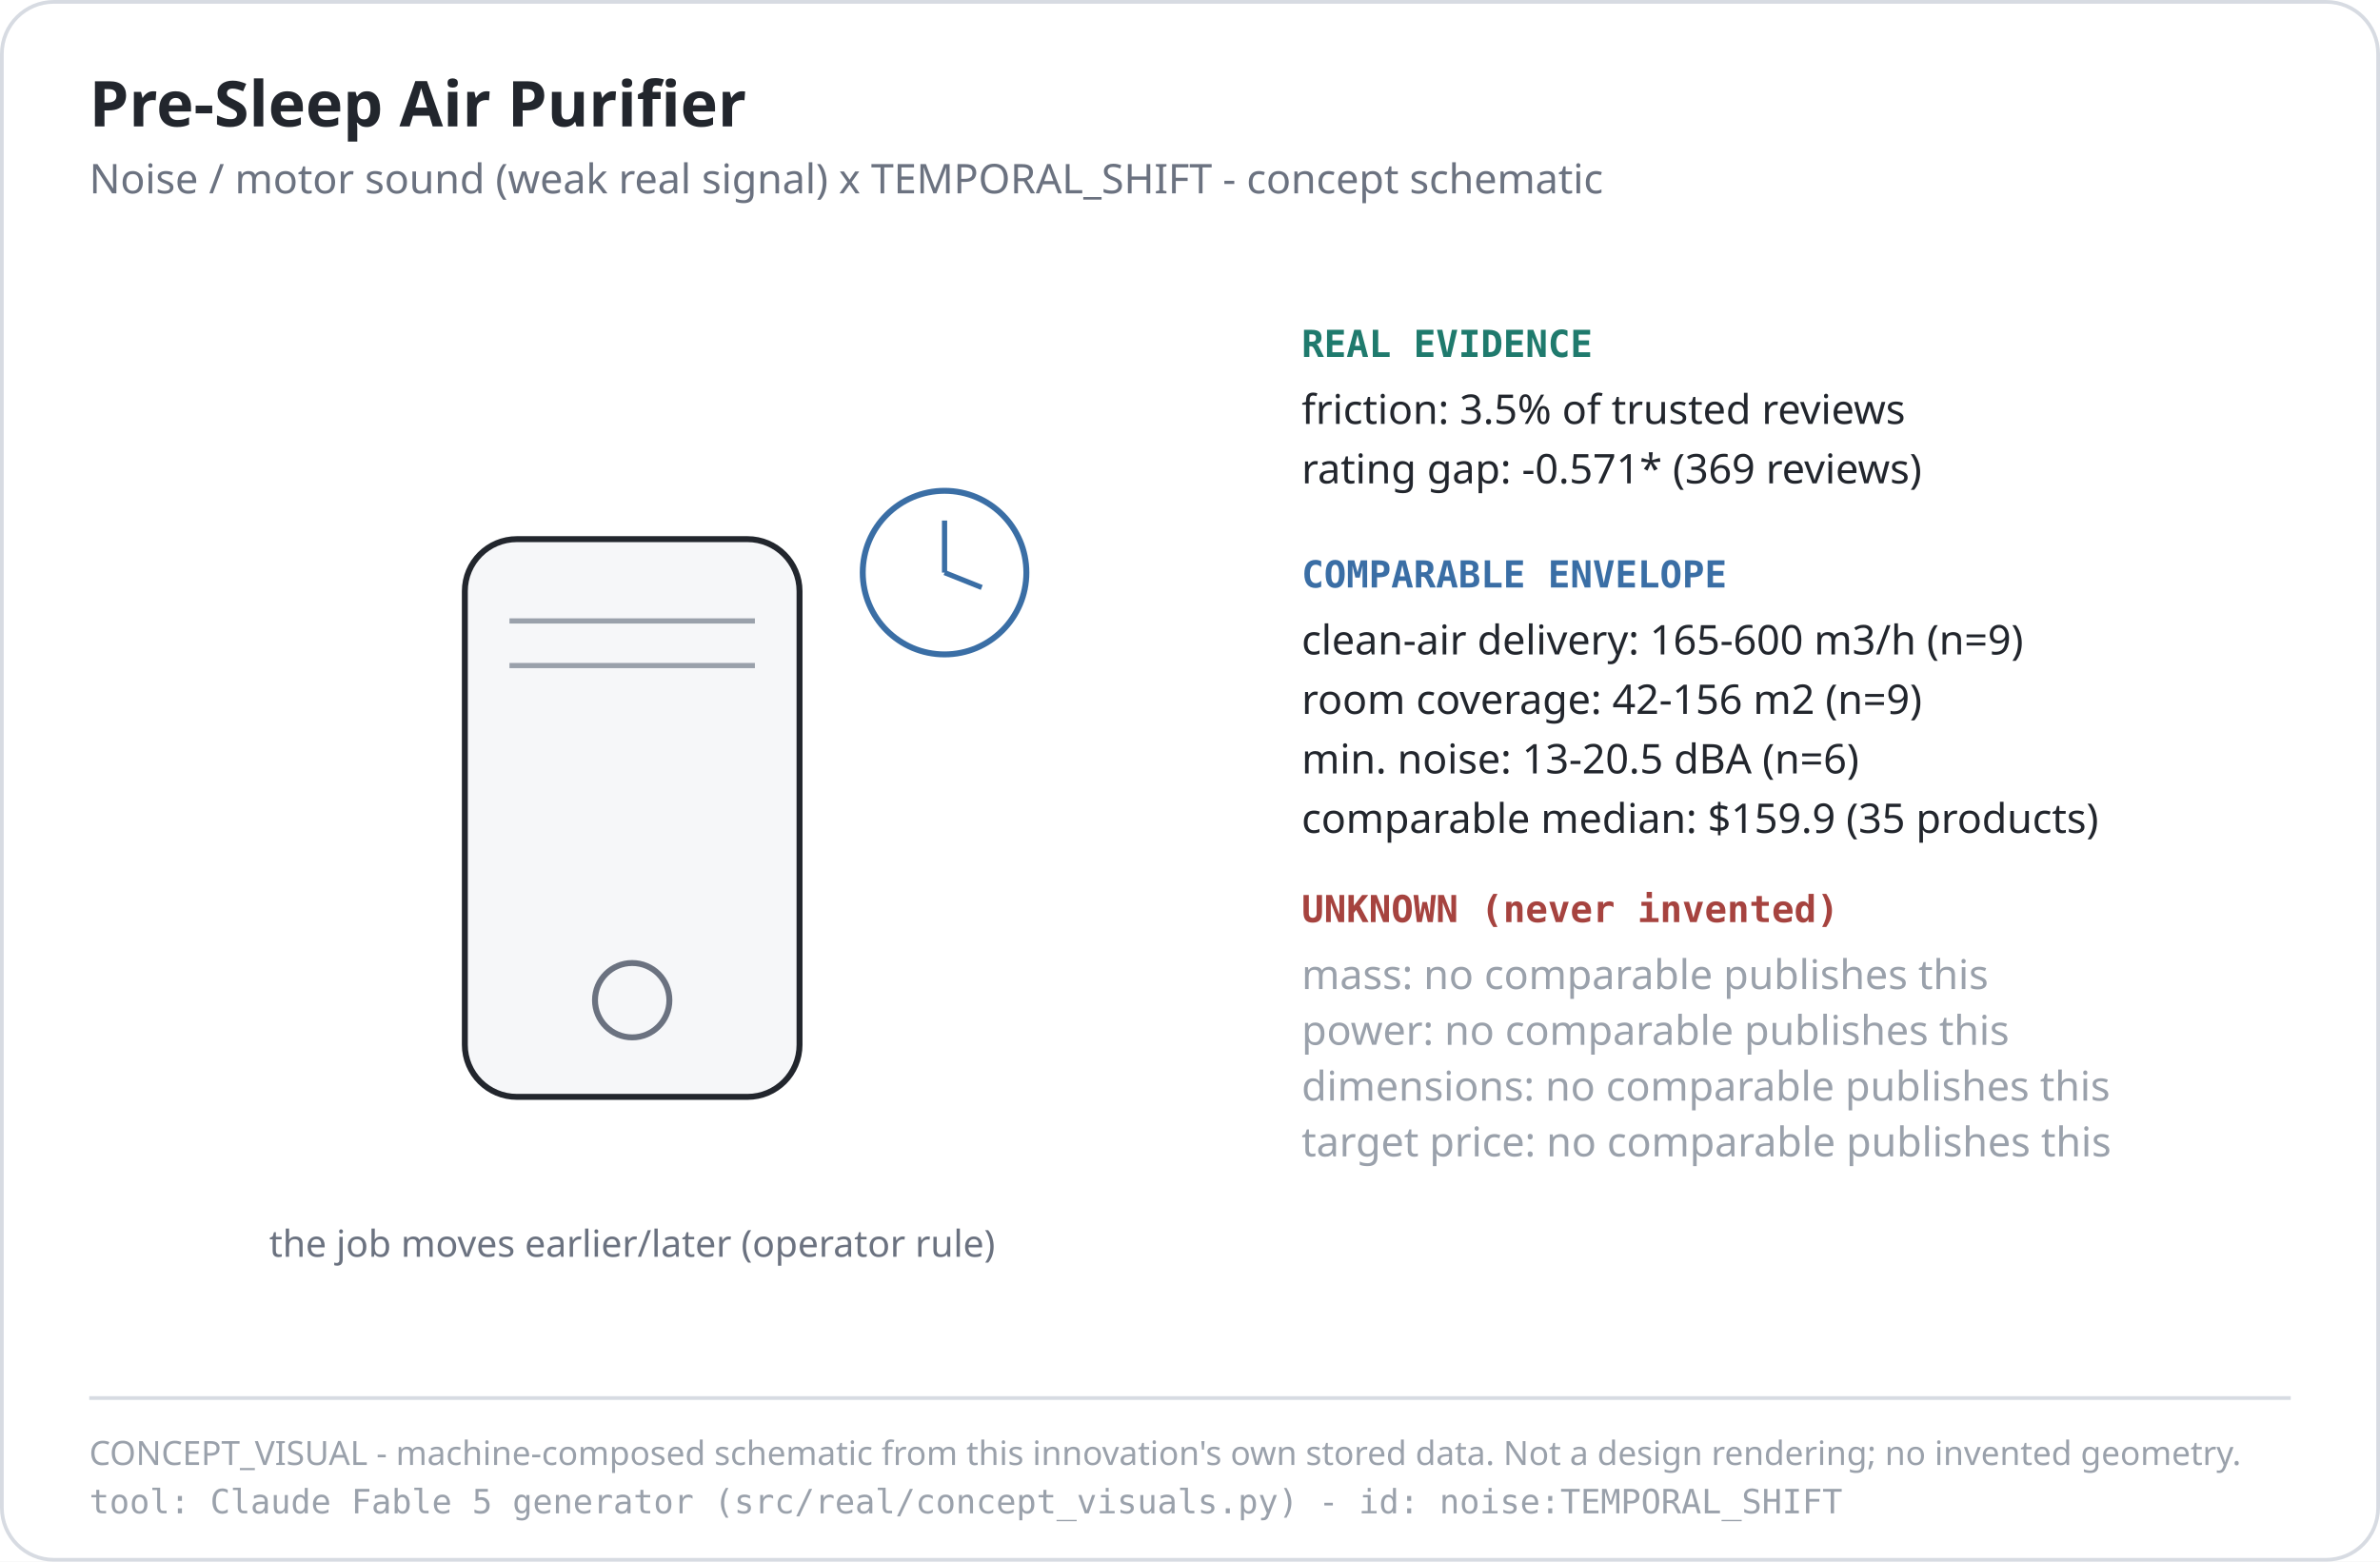
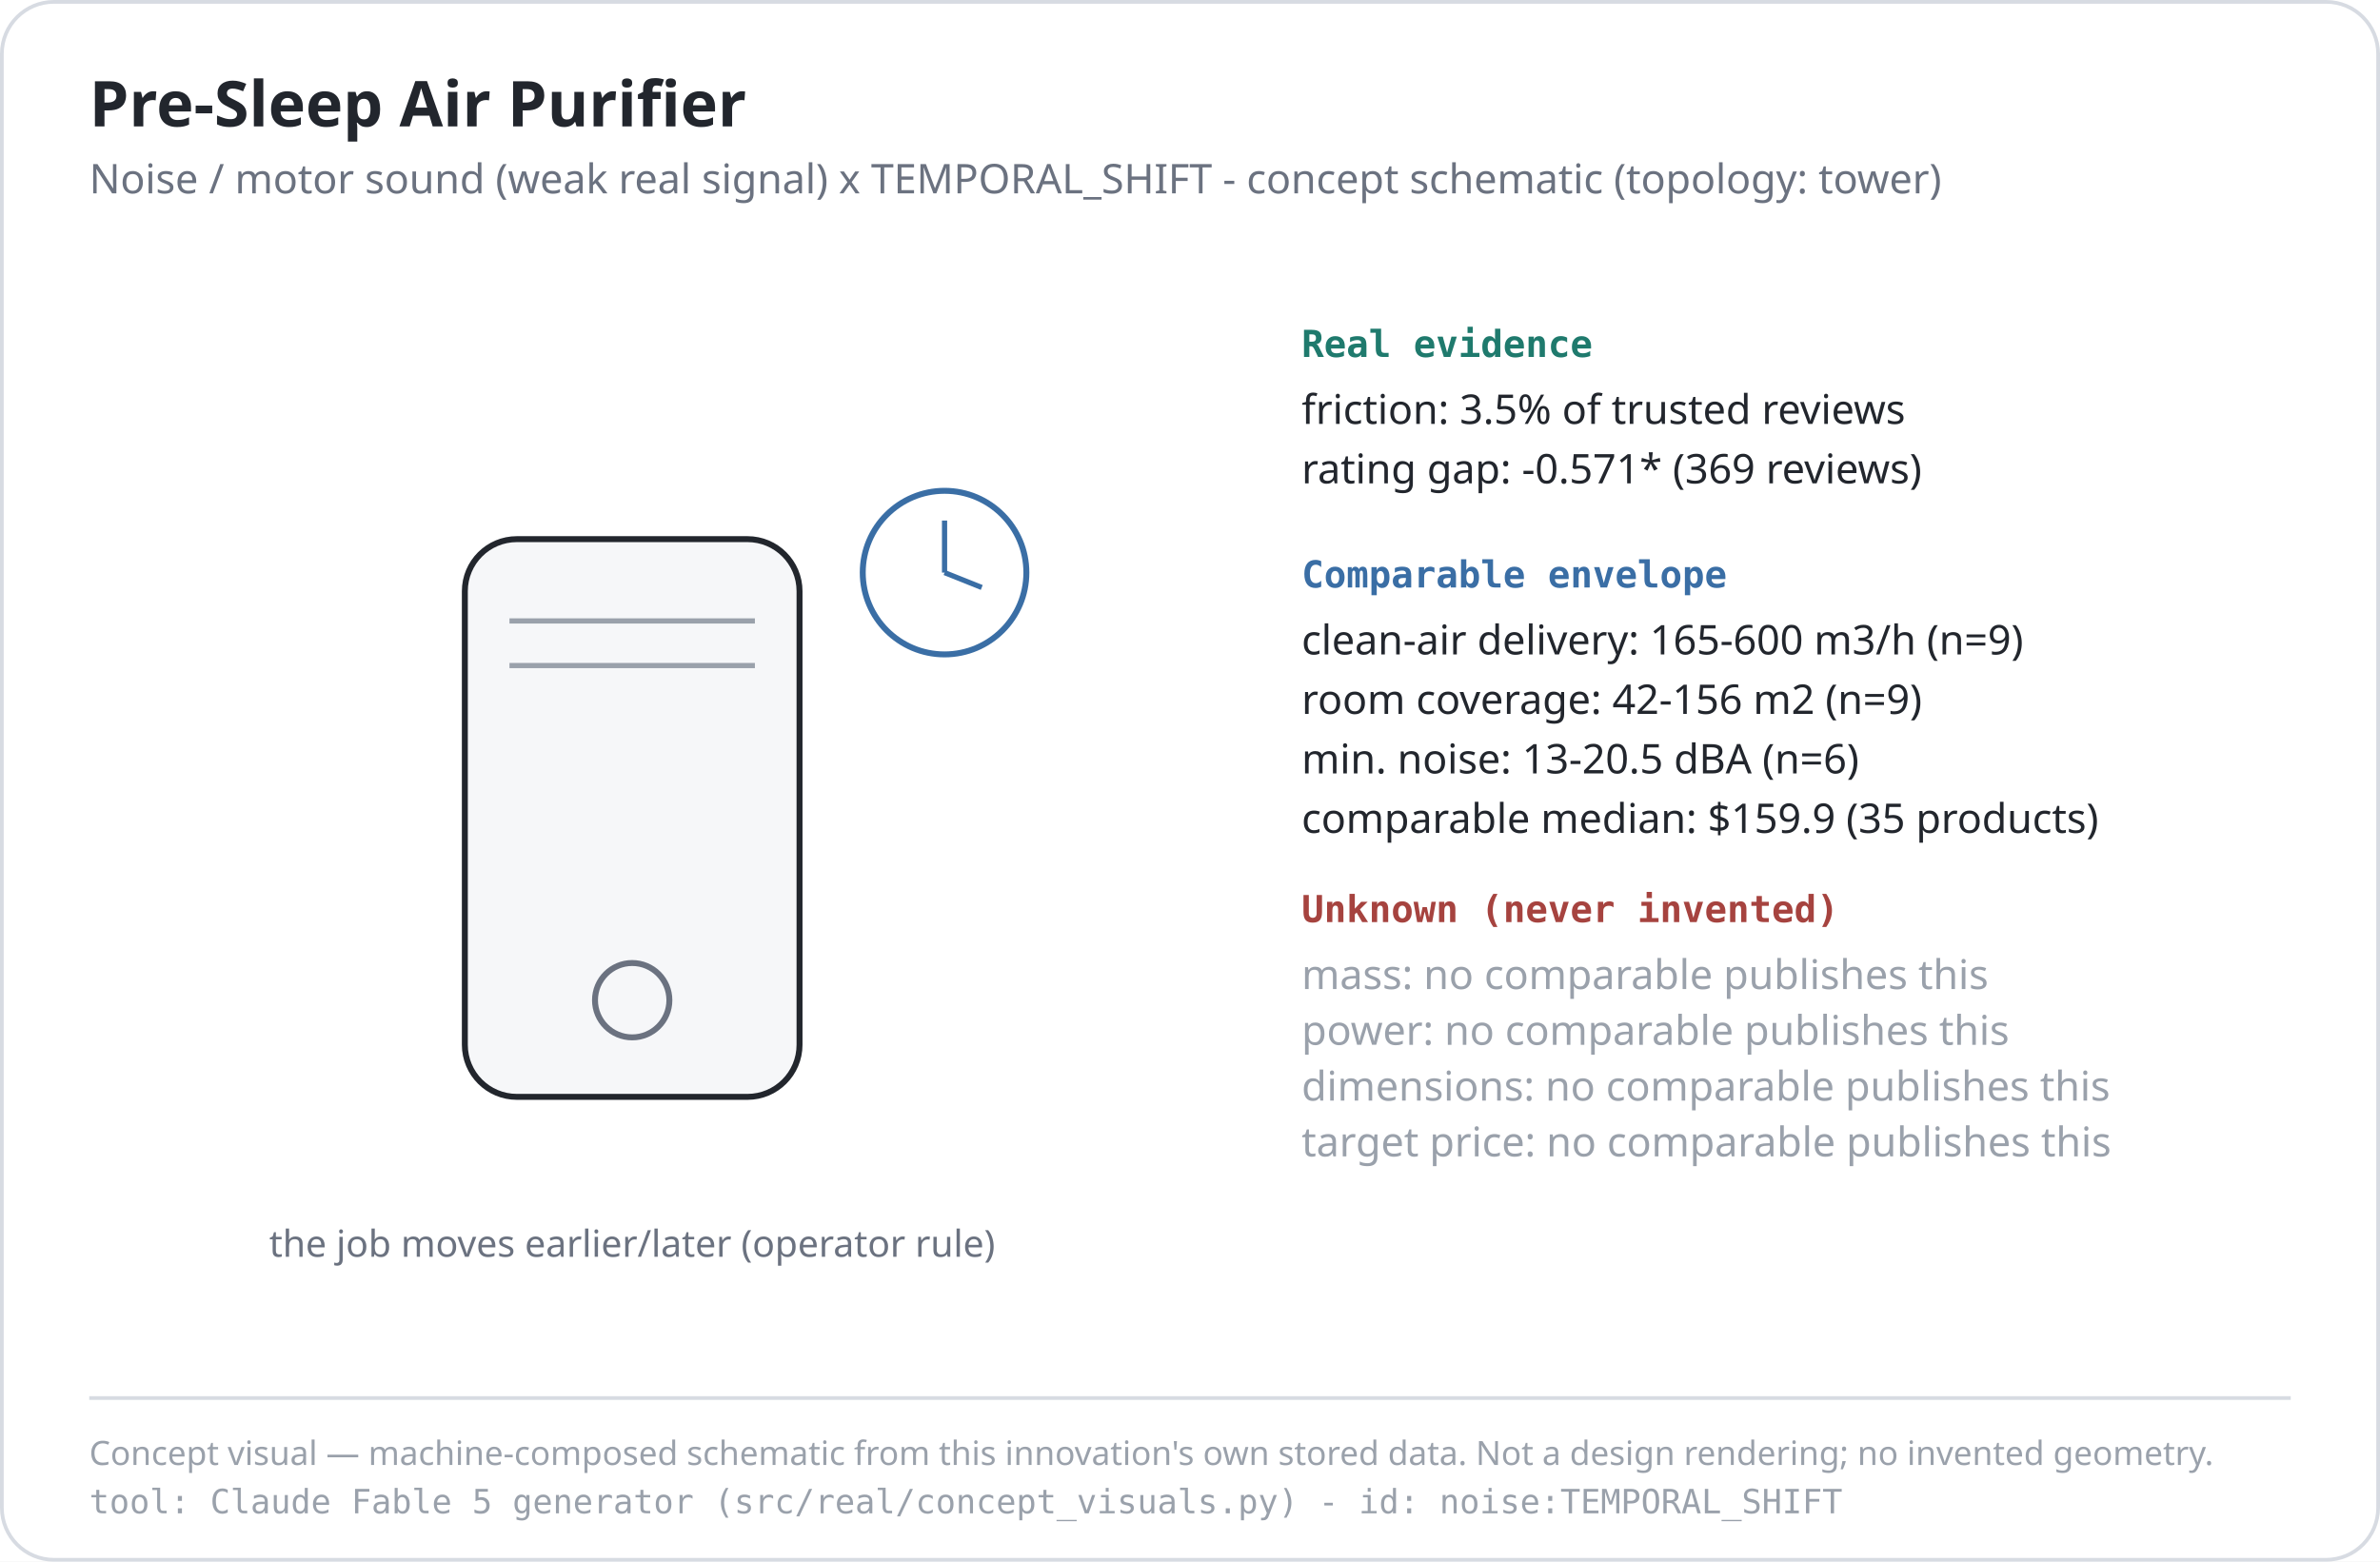
<svg xmlns="http://www.w3.org/2000/svg" viewBox="0 0 640 420" width="640" height="420">
  <rect width="640" height="420" fill="white" />
  <text x="24" y="34" font-size="17" fill="#22262d" font-family="system-ui,Segoe UI,sans-serif" font-weight="700">Pre-Sleep Air Purifier</text>
-   <text x="24" y="52" font-size="11" fill="#6b7280" font-family="system-ui,Segoe UI,sans-serif">Noise / motor sound (weak real signal) x TEMPORAL_SHIFT - concept schematic</text>
+   <text x="24" y="52" font-size="11" fill="#6b7280" font-family="system-ui,Segoe UI,sans-serif">Noise / motor sound (weak real signal) x TEMPORAL_SHIFT - concept schematic (topology: tower)</text>
  <rect x="0.5" y="0.5" width="639" height="419" rx="14" fill="none" stroke="#d7dbe2" stroke-width="1" />
  <rect x="125.0" y="145.0" width="90" height="150" rx="14" fill="#f6f7f9" stroke="#22262d" stroke-width="1.6" />
  <line x1="137.0" y1="167.0" x2="203.0" y2="167.0" stroke="#9aa1ab" stroke-width="1.4" />
  <line x1="137.0" y1="179.0" x2="203.0" y2="179.0" stroke="#9aa1ab" stroke-width="1.4" />
  <circle cx="170" cy="269.0" r="10" fill="none" stroke="#6b7280" stroke-width="1.6" />
  <circle cx="254" cy="154" r="22" fill="none" stroke="#3a6ea5" stroke-width="1.6" />
  <line x1="254" y1="154" x2="254" y2="140" stroke="#3a6ea5" stroke-width="1.4" />
  <line x1="254" y1="154" x2="264" y2="158" stroke="#3a6ea5" stroke-width="1.4" />
  <text x="170" y="338" font-size="10" fill="#6b7280" font-family="system-ui,Segoe UI,sans-serif" text-anchor="middle">the job moves earlier/later (operator rule)</text>
-   <text x="350" y="96" font-size="10" fill="#1f7a6d" font-family="ui-monospace,Menlo,monospace" font-weight="700">REAL EVIDENCE</text>
+   <text x="350" y="96" font-size="10" fill="#1f7a6d" font-family="ui-monospace,Menlo,monospace" font-weight="700">Real evidence</text>
  <text x="350" y="114" font-size="11" fill="#22262d" font-family="system-ui,Segoe UI,sans-serif">friction: 3.5% of trusted reviews</text>
  <text x="350" y="130" font-size="11" fill="#22262d" font-family="system-ui,Segoe UI,sans-serif">rating gap: -0.571* (369 reviews)</text>
-   <text x="350" y="158" font-size="10" fill="#3a6ea5" font-family="ui-monospace,Menlo,monospace" font-weight="700">COMPARABLE ENVELOPE</text>
+   <text x="350" y="158" font-size="10" fill="#3a6ea5" font-family="ui-monospace,Menlo,monospace" font-weight="700">Comparable envelope</text>
  <text x="350" y="176" font-size="11" fill="#22262d" font-family="system-ui,Segoe UI,sans-serif">clean-air delivery: 165-600 m3/h (n=9)</text>
  <text x="350" y="192" font-size="11" fill="#22262d" font-family="system-ui,Segoe UI,sans-serif">room coverage: 42-156 m2 (n=9)</text>
  <text x="350" y="208" font-size="11" fill="#22262d" font-family="system-ui,Segoe UI,sans-serif">min. noise: 13-20.5 dBA (n=6)</text>
  <text x="350" y="224" font-size="11" fill="#22262d" font-family="system-ui,Segoe UI,sans-serif">comparable median: $159.9 (35 products)</text>
-   <text x="350" y="248" font-size="10" fill="#a6433f" font-family="ui-monospace,Menlo,monospace" font-weight="700">UNKNOWN (never invented)</text>
+   <text x="350" y="248" font-size="10" fill="#a6433f" font-family="ui-monospace,Menlo,monospace" font-weight="700">Unknown (never invented)</text>
  <text x="350" y="266" font-size="11" fill="#9aa1ab" font-family="system-ui,Segoe UI,sans-serif">mass: no comparable publishes this</text>
  <text x="350" y="281" font-size="11" fill="#9aa1ab" font-family="system-ui,Segoe UI,sans-serif">power: no comparable publishes this</text>
  <text x="350" y="296" font-size="11" fill="#9aa1ab" font-family="system-ui,Segoe UI,sans-serif">dimensions: no comparable publishes this</text>
  <text x="350" y="311" font-size="11" fill="#9aa1ab" font-family="system-ui,Segoe UI,sans-serif">target price: no comparable publishes this</text>
  <line x1="24" y1="376" x2="616" y2="376" stroke="#d7dbe2" stroke-width="1" />
-   <text x="24" y="394" font-size="9" fill="#9aa1ab" font-family="system-ui,Segoe UI,sans-serif">CONCEPT_VISUAL - machine-composed schematic from this innovation's own stored data. Not a design rendering; no invented geometry.</text>
+   <text x="24" y="394" font-size="9" fill="#9aa1ab" font-family="system-ui,Segoe UI,sans-serif">Concept visual — machine-composed schematic from this innovation's own stored data. Not a design rendering; no invented geometry.</text>
  <text x="24" y="407" font-size="9" fill="#9aa1ab" font-family="ui-monospace,Menlo,monospace">tool: Claude Fable 5 generator (src/real/concept_visuals.py) - id: noise:TEMPORAL_SHIFT</text>
</svg>
